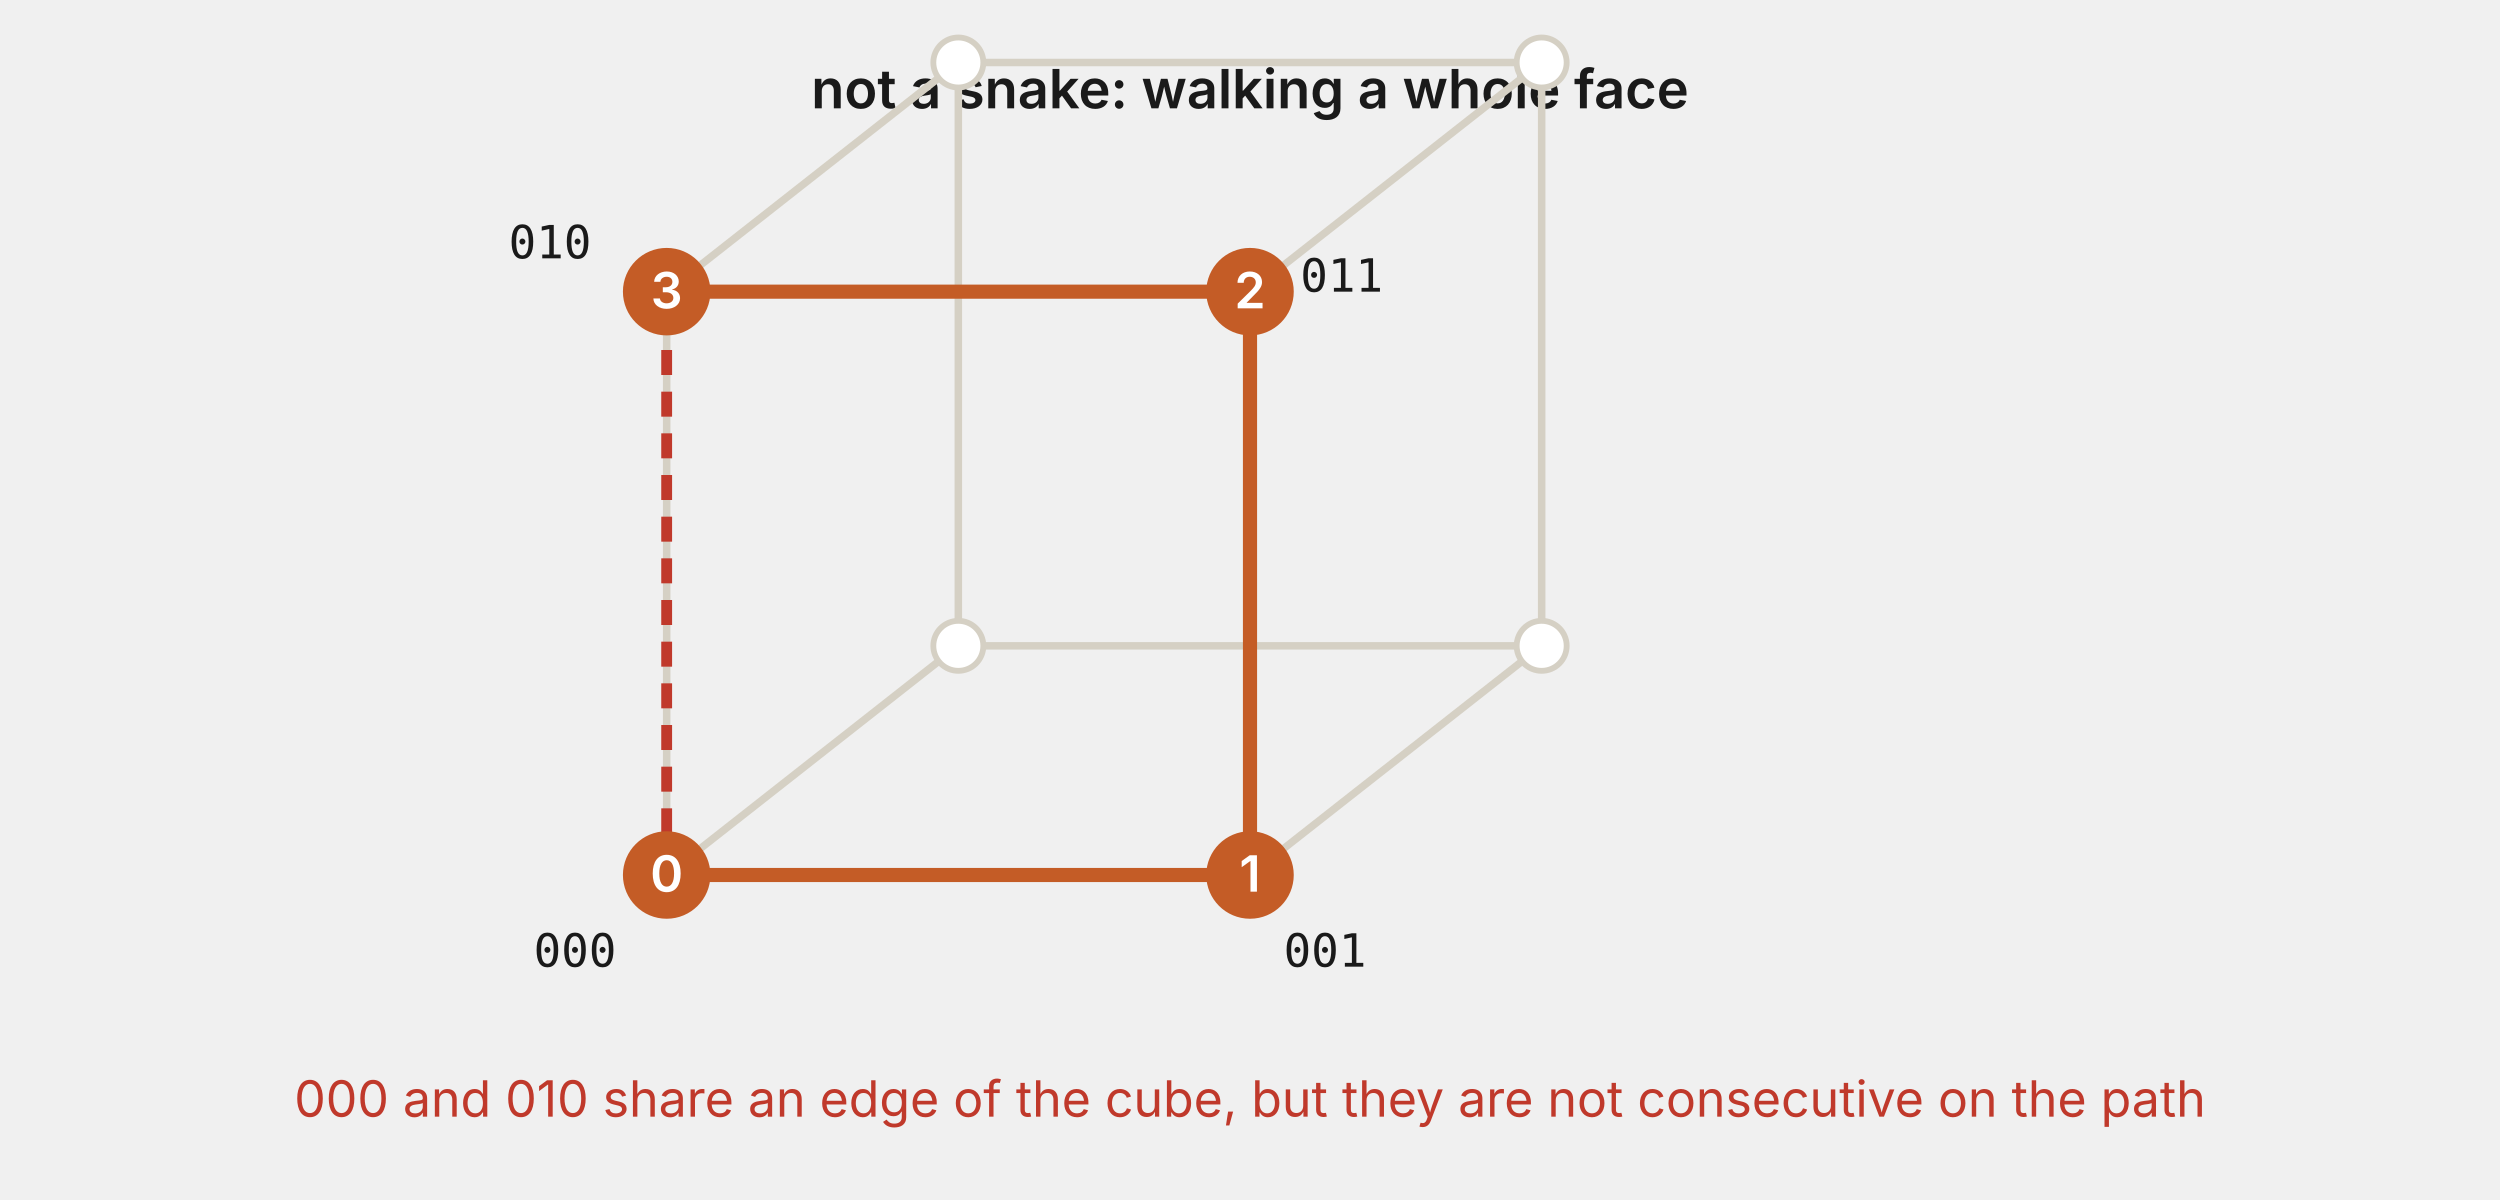
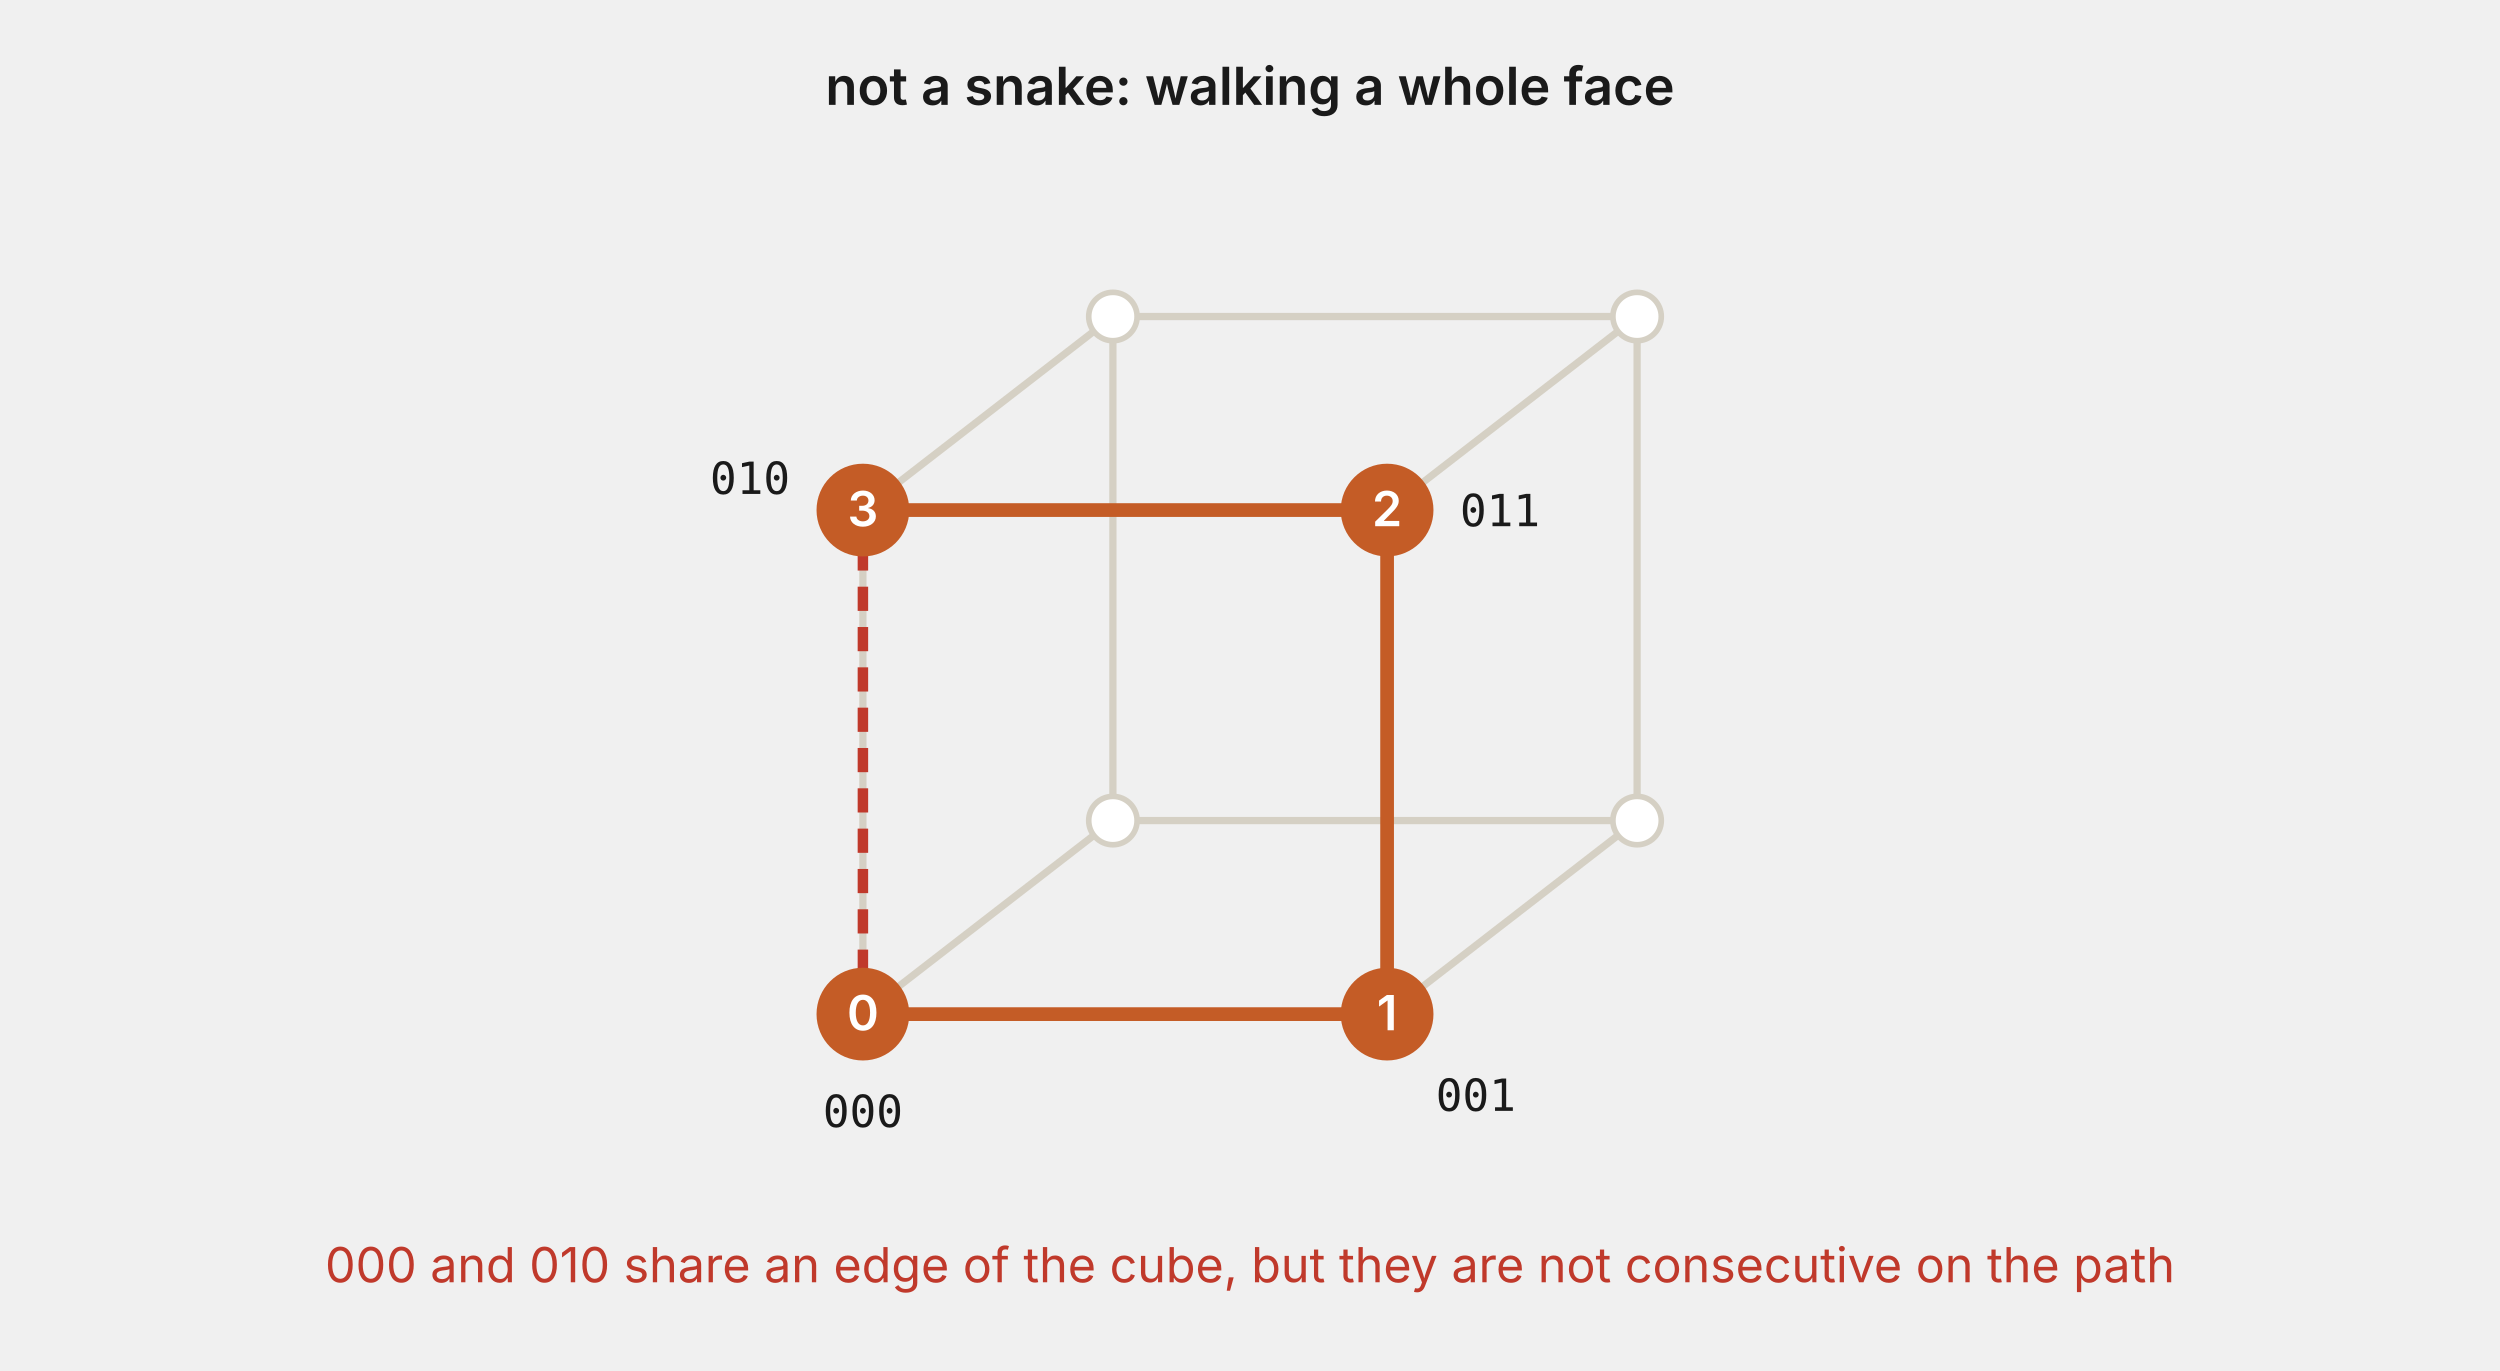
- <svg xmlns="http://www.w3.org/2000/svg" viewBox="0 0 600 288" role="img" aria-label="An invalid path on the cube that walks around a face and creates a chord" font-family="Inter,system-ui,sans-serif" font-size="13" fill="#1a1a1a">
-   <defs>
-     <marker id="ar" viewBox="0 0 10 10" refX="9" refY="5" markerWidth="7" markerHeight="7" orient="auto">
-       <path d="M0 0L10 5L0 10z" fill="#1a1a1a" />
-     </marker>
-   </defs>
-   <text x="300" y="26" text-anchor="middle" font-weight="600" font-size="13">not a snake: walking a whole face</text>
-   <line x1="160" y1="210" x2="300" y2="210" stroke="#d5d0c4" stroke-width="1.8" />
-   <line x1="160" y1="210" x2="160" y2="70" stroke="#d5d0c4" stroke-width="1.8" />
-   <line x1="160" y1="210" x2="230" y2="155" stroke="#d5d0c4" stroke-width="1.8" />
-   <line x1="300" y1="210" x2="300" y2="70" stroke="#d5d0c4" stroke-width="1.8" />
-   <line x1="300" y1="210" x2="370" y2="155" stroke="#d5d0c4" stroke-width="1.8" />
-   <line x1="160" y1="70" x2="300" y2="70" stroke="#d5d0c4" stroke-width="1.8" />
-   <line x1="160" y1="70" x2="230" y2="15" stroke="#d5d0c4" stroke-width="1.8" />
-   <line x1="300" y1="70" x2="370" y2="15" stroke="#d5d0c4" stroke-width="1.8" />
-   <line x1="230" y1="155" x2="370" y2="155" stroke="#d5d0c4" stroke-width="1.8" />
-   <line x1="230" y1="155" x2="230" y2="15" stroke="#d5d0c4" stroke-width="1.8" />
-   <line x1="370" y1="155" x2="370" y2="15" stroke="#d5d0c4" stroke-width="1.8" />
-   <line x1="230" y1="15" x2="370" y2="15" stroke="#d5d0c4" stroke-width="1.8" />
-   <line x1="160" y1="210" x2="300" y2="210" stroke="#c45c26" stroke-width="3.4" stroke-linecap="round" />
-   <line x1="300" y1="210" x2="300" y2="70" stroke="#c45c26" stroke-width="3.4" stroke-linecap="round" />
-   <line x1="300" y1="70" x2="160" y2="70" stroke="#c45c26" stroke-width="3.4" stroke-linecap="round" />
-   <line x1="160" y1="210" x2="160" y2="70" stroke="#c0392b" stroke-width="2.6" stroke-dasharray="6 4" />
-   <circle cx="160" cy="210" r="10" fill="#c45c26" stroke="#c45c26" />
-   <text x="160" y="214" text-anchor="middle" fill="#fff" font-size="12" font-weight="600">0</text>
-   <circle cx="300" cy="210" r="10" fill="#c45c26" stroke="#c45c26" />
-   <text x="300" y="214" text-anchor="middle" fill="#fff" font-size="12" font-weight="600">1</text>
-   <circle cx="160" cy="70" r="10" fill="#c45c26" stroke="#c45c26" />
-   <text x="160" y="74" text-anchor="middle" fill="#fff" font-size="12" font-weight="600">3</text>
-   <circle cx="300" cy="70" r="10" fill="#c45c26" stroke="#c45c26" />
-   <text x="300" y="74" text-anchor="middle" fill="#fff" font-size="12" font-weight="600">2</text>
-   <circle cx="230" cy="155" r="6" fill="#fff" stroke="#d5d0c4" stroke-width="1.4" />
-   <circle cx="370" cy="155" r="6" fill="#fff" stroke="#d5d0c4" stroke-width="1.4" />
-   <circle cx="230" cy="15" r="6" fill="#fff" stroke="#d5d0c4" stroke-width="1.4" />
-   <circle cx="370" cy="15" r="6" fill="#fff" stroke="#d5d0c4" stroke-width="1.4" />
-   <text x="138" y="232" text-anchor="middle" font-family="ui-monospace,Menlo,monospace" font-size="11">000</text>
-   <text x="318" y="232" text-anchor="middle" font-family="ui-monospace,Menlo,monospace" font-size="11">001</text>
-   <text x="322" y="70" text-anchor="middle" font-family="ui-monospace,Menlo,monospace" font-size="11">011</text>
-   <text x="132" y="62" text-anchor="middle" font-family="ui-monospace,Menlo,monospace" font-size="11">010</text>
-   <text x="300" y="268" text-anchor="middle" fill="#c0392b" font-size="12">000 and 010 share an edge of the cube, but they are not consecutive on the path</text>
+ <svg xmlns="http://www.w3.org/2000/svg" viewBox="0 0 620 340" role="img" aria-label="An invalid path on the cube that walks around a face and creates a chord" font-family="Inter,system-ui,sans-serif" font-size="13" fill="#1a1a1a">
+   <text x="310" y="26" text-anchor="middle" font-weight="600" font-size="13">not a snake: walking a whole face</text>
+   <line x1="214.0" y1="251.5" x2="344.0" y2="251.5" stroke="#d5d0c4" stroke-width="1.8" />
+   <line x1="214.0" y1="251.5" x2="214.0" y2="126.5" stroke="#d5d0c4" stroke-width="1.8" />
+   <line x1="214.0" y1="251.5" x2="276.0" y2="203.5" stroke="#d5d0c4" stroke-width="1.8" />
+   <line x1="344.0" y1="251.5" x2="344.0" y2="126.5" stroke="#d5d0c4" stroke-width="1.8" />
+   <line x1="344.0" y1="251.5" x2="406.0" y2="203.5" stroke="#d5d0c4" stroke-width="1.8" />
+   <line x1="214.0" y1="126.5" x2="344.0" y2="126.5" stroke="#d5d0c4" stroke-width="1.8" />
+   <line x1="214.0" y1="126.5" x2="276.0" y2="78.5" stroke="#d5d0c4" stroke-width="1.8" />
+   <line x1="344.0" y1="126.5" x2="406.0" y2="78.5" stroke="#d5d0c4" stroke-width="1.8" />
+   <line x1="276.0" y1="203.5" x2="406.0" y2="203.5" stroke="#d5d0c4" stroke-width="1.8" />
+   <line x1="276.0" y1="203.5" x2="276.0" y2="78.5" stroke="#d5d0c4" stroke-width="1.8" />
+   <line x1="406.0" y1="203.5" x2="406.0" y2="78.5" stroke="#d5d0c4" stroke-width="1.8" />
+   <line x1="276.0" y1="78.5" x2="406.0" y2="78.5" stroke="#d5d0c4" stroke-width="1.8" />
+   <line x1="214.0" y1="251.5" x2="344.0" y2="251.5" stroke="#c45c26" stroke-width="3.4" stroke-linecap="round" />
+   <line x1="344.0" y1="251.5" x2="344.0" y2="126.5" stroke="#c45c26" stroke-width="3.4" stroke-linecap="round" />
+   <line x1="344.0" y1="126.5" x2="214.0" y2="126.5" stroke="#c45c26" stroke-width="3.4" stroke-linecap="round" />
+   <line x1="214.0" y1="251.5" x2="214.0" y2="126.5" stroke="#c0392b" stroke-width="2.6" stroke-dasharray="6 4" />
+   <circle cx="214.0" cy="251.5" r="11" fill="#c45c26" stroke="#c45c26" />
+   <text x="214.0" y="255.5" text-anchor="middle" fill="#fff" font-size="12" font-weight="600">0</text>
+   <circle cx="344.0" cy="251.5" r="11" fill="#c45c26" stroke="#c45c26" />
+   <text x="344.0" y="255.5" text-anchor="middle" fill="#fff" font-size="12" font-weight="600">1</text>
+   <circle cx="214.0" cy="126.5" r="11" fill="#c45c26" stroke="#c45c26" />
+   <text x="214.0" y="130.5" text-anchor="middle" fill="#fff" font-size="12" font-weight="600">3</text>
+   <circle cx="344.0" cy="126.5" r="11" fill="#c45c26" stroke="#c45c26" />
+   <text x="344.0" y="130.5" text-anchor="middle" fill="#fff" font-size="12" font-weight="600">2</text>
+   <circle cx="276.0" cy="203.5" r="6" fill="#fff" stroke="#d5d0c4" stroke-width="1.4" />
+   <circle cx="406.0" cy="203.5" r="6" fill="#fff" stroke="#d5d0c4" stroke-width="1.4" />
+   <circle cx="276.0" cy="78.5" r="6" fill="#fff" stroke="#d5d0c4" stroke-width="1.4" />
+   <circle cx="406.0" cy="78.5" r="6" fill="#fff" stroke="#d5d0c4" stroke-width="1.4" />
+   <text x="214.0" y="279.5" text-anchor="middle" font-family="ui-monospace,Menlo,monospace" font-size="11">000</text>
+   <text x="366.0" y="275.5" text-anchor="middle" font-family="ui-monospace,Menlo,monospace" font-size="11">001</text>
+   <text x="372.0" y="130.5" text-anchor="middle" font-family="ui-monospace,Menlo,monospace" font-size="11">011</text>
+   <text x="186.0" y="122.5" text-anchor="middle" font-family="ui-monospace,Menlo,monospace" font-size="11">010</text>
+   <text x="310" y="318" text-anchor="middle" fill="#c0392b" font-size="12">000 and 010 share an edge of the cube, but they are not consecutive on the path</text>
</svg>
